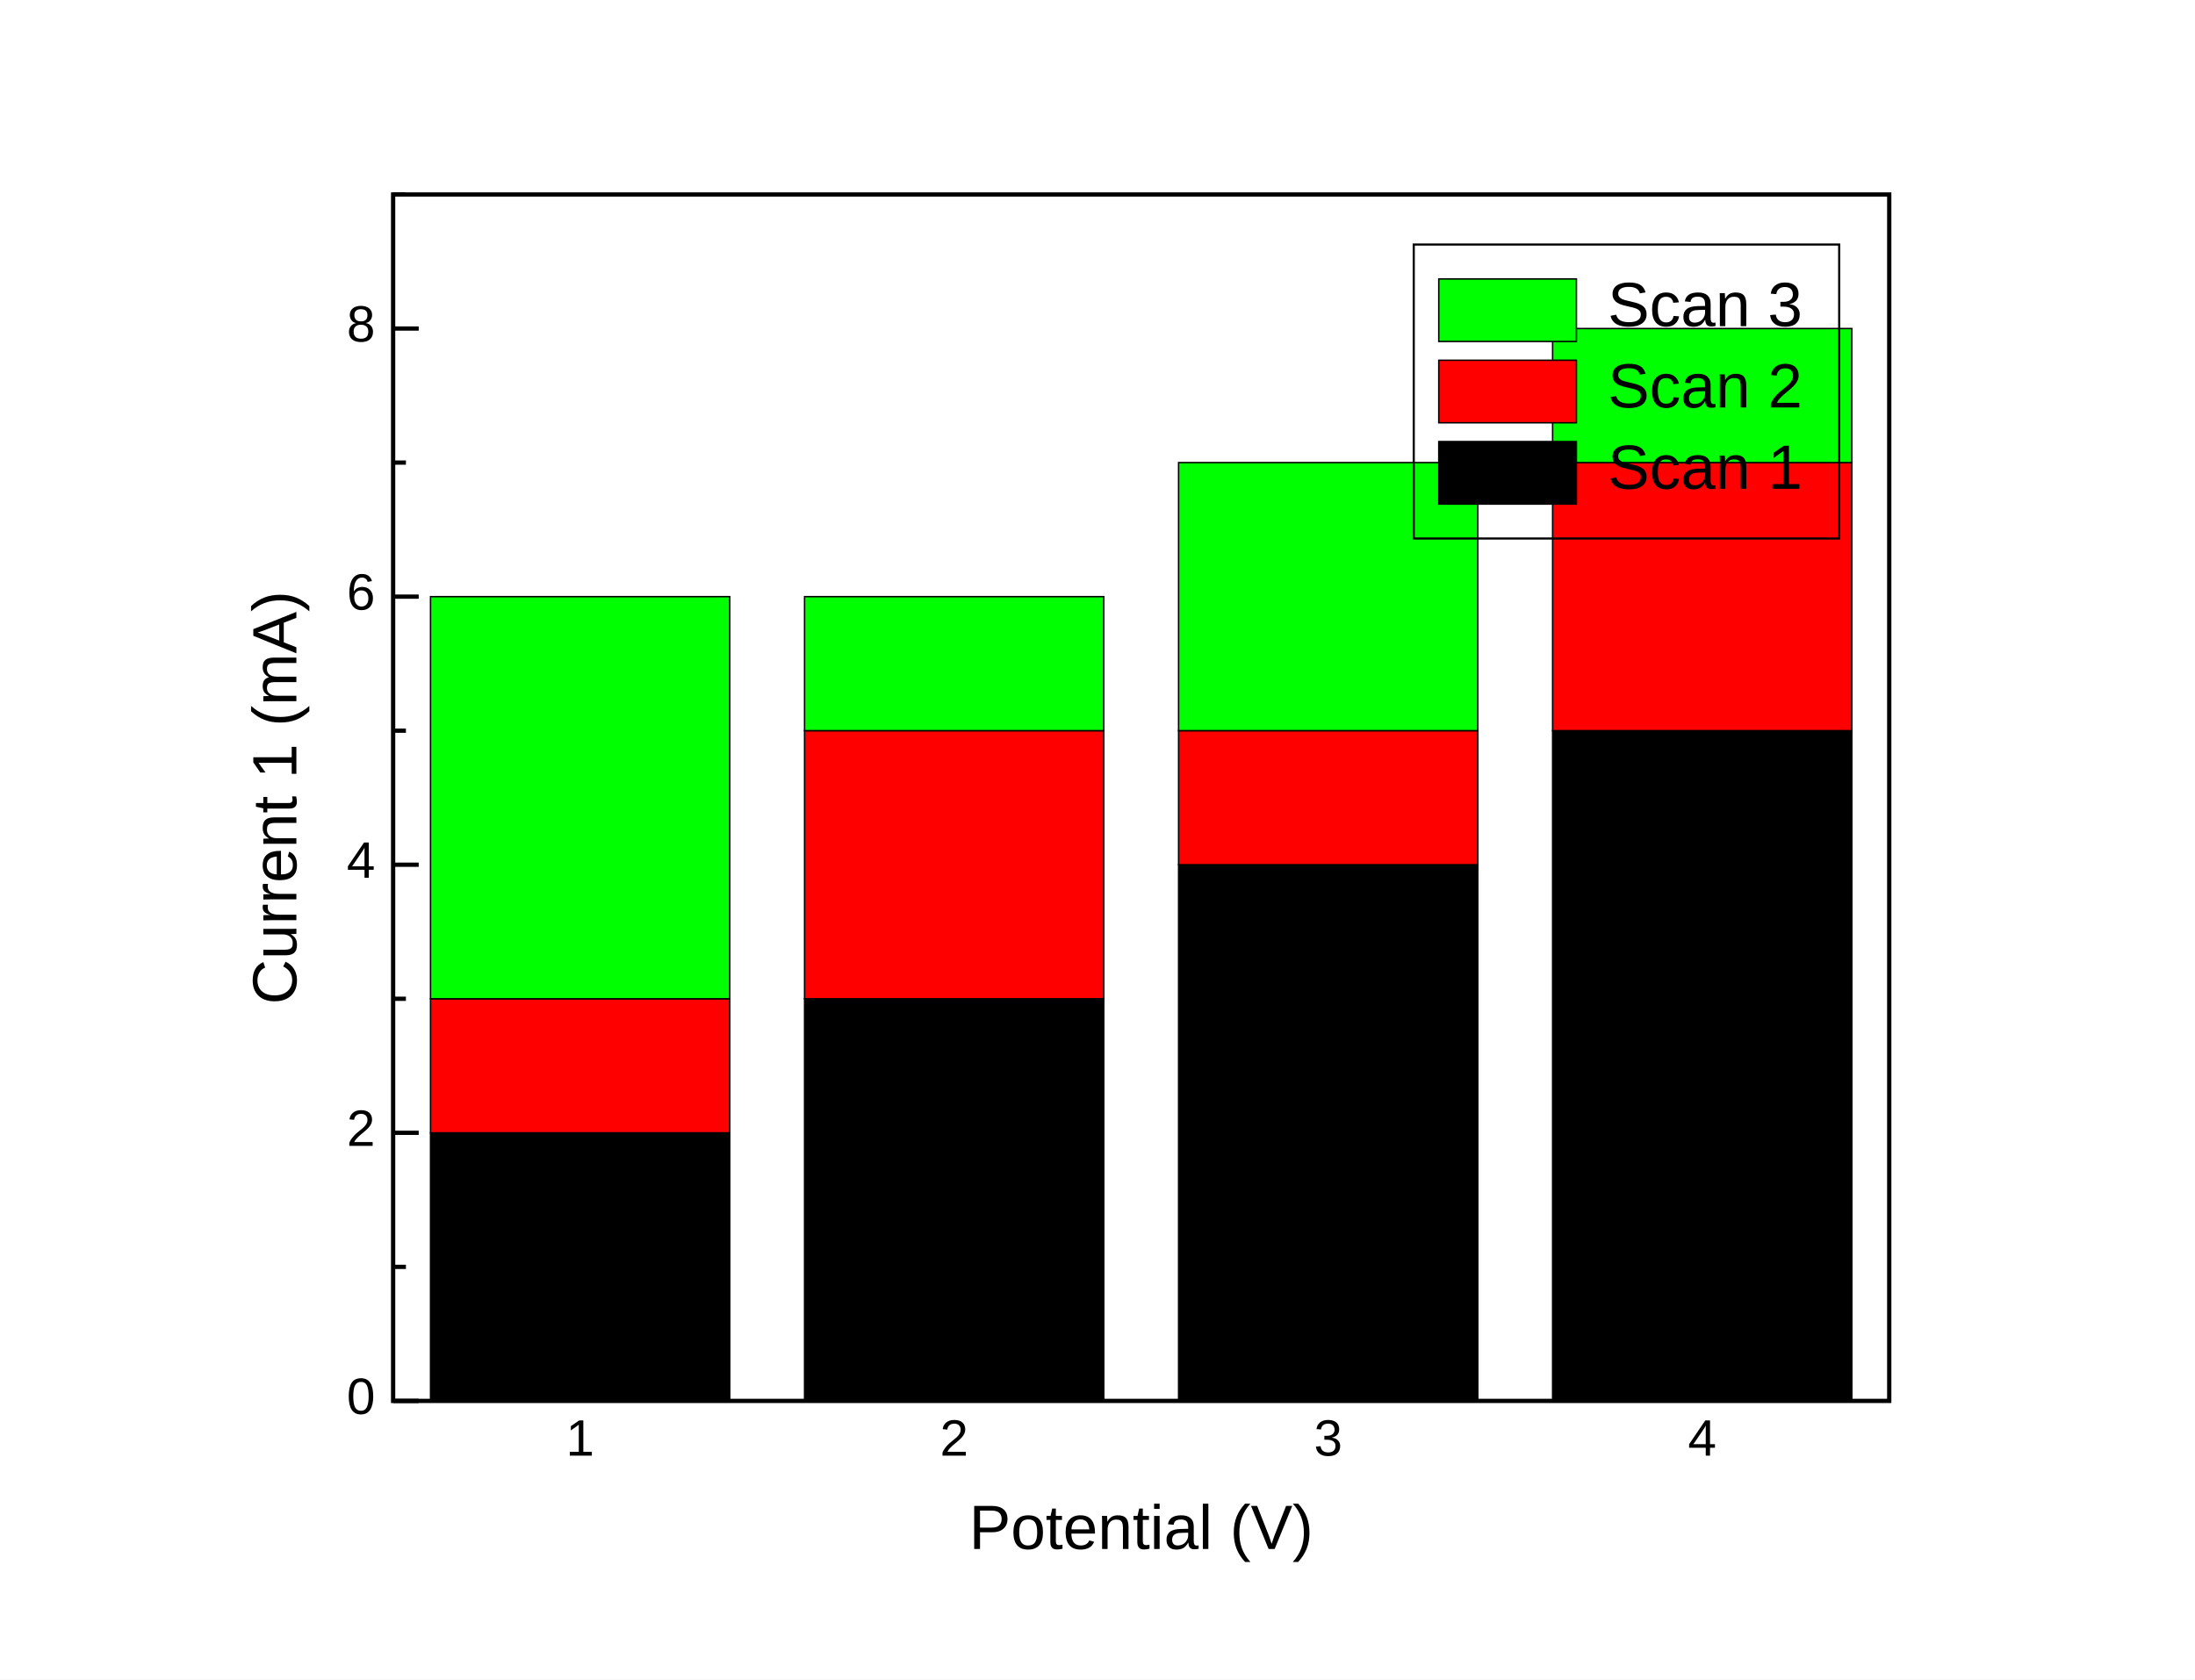
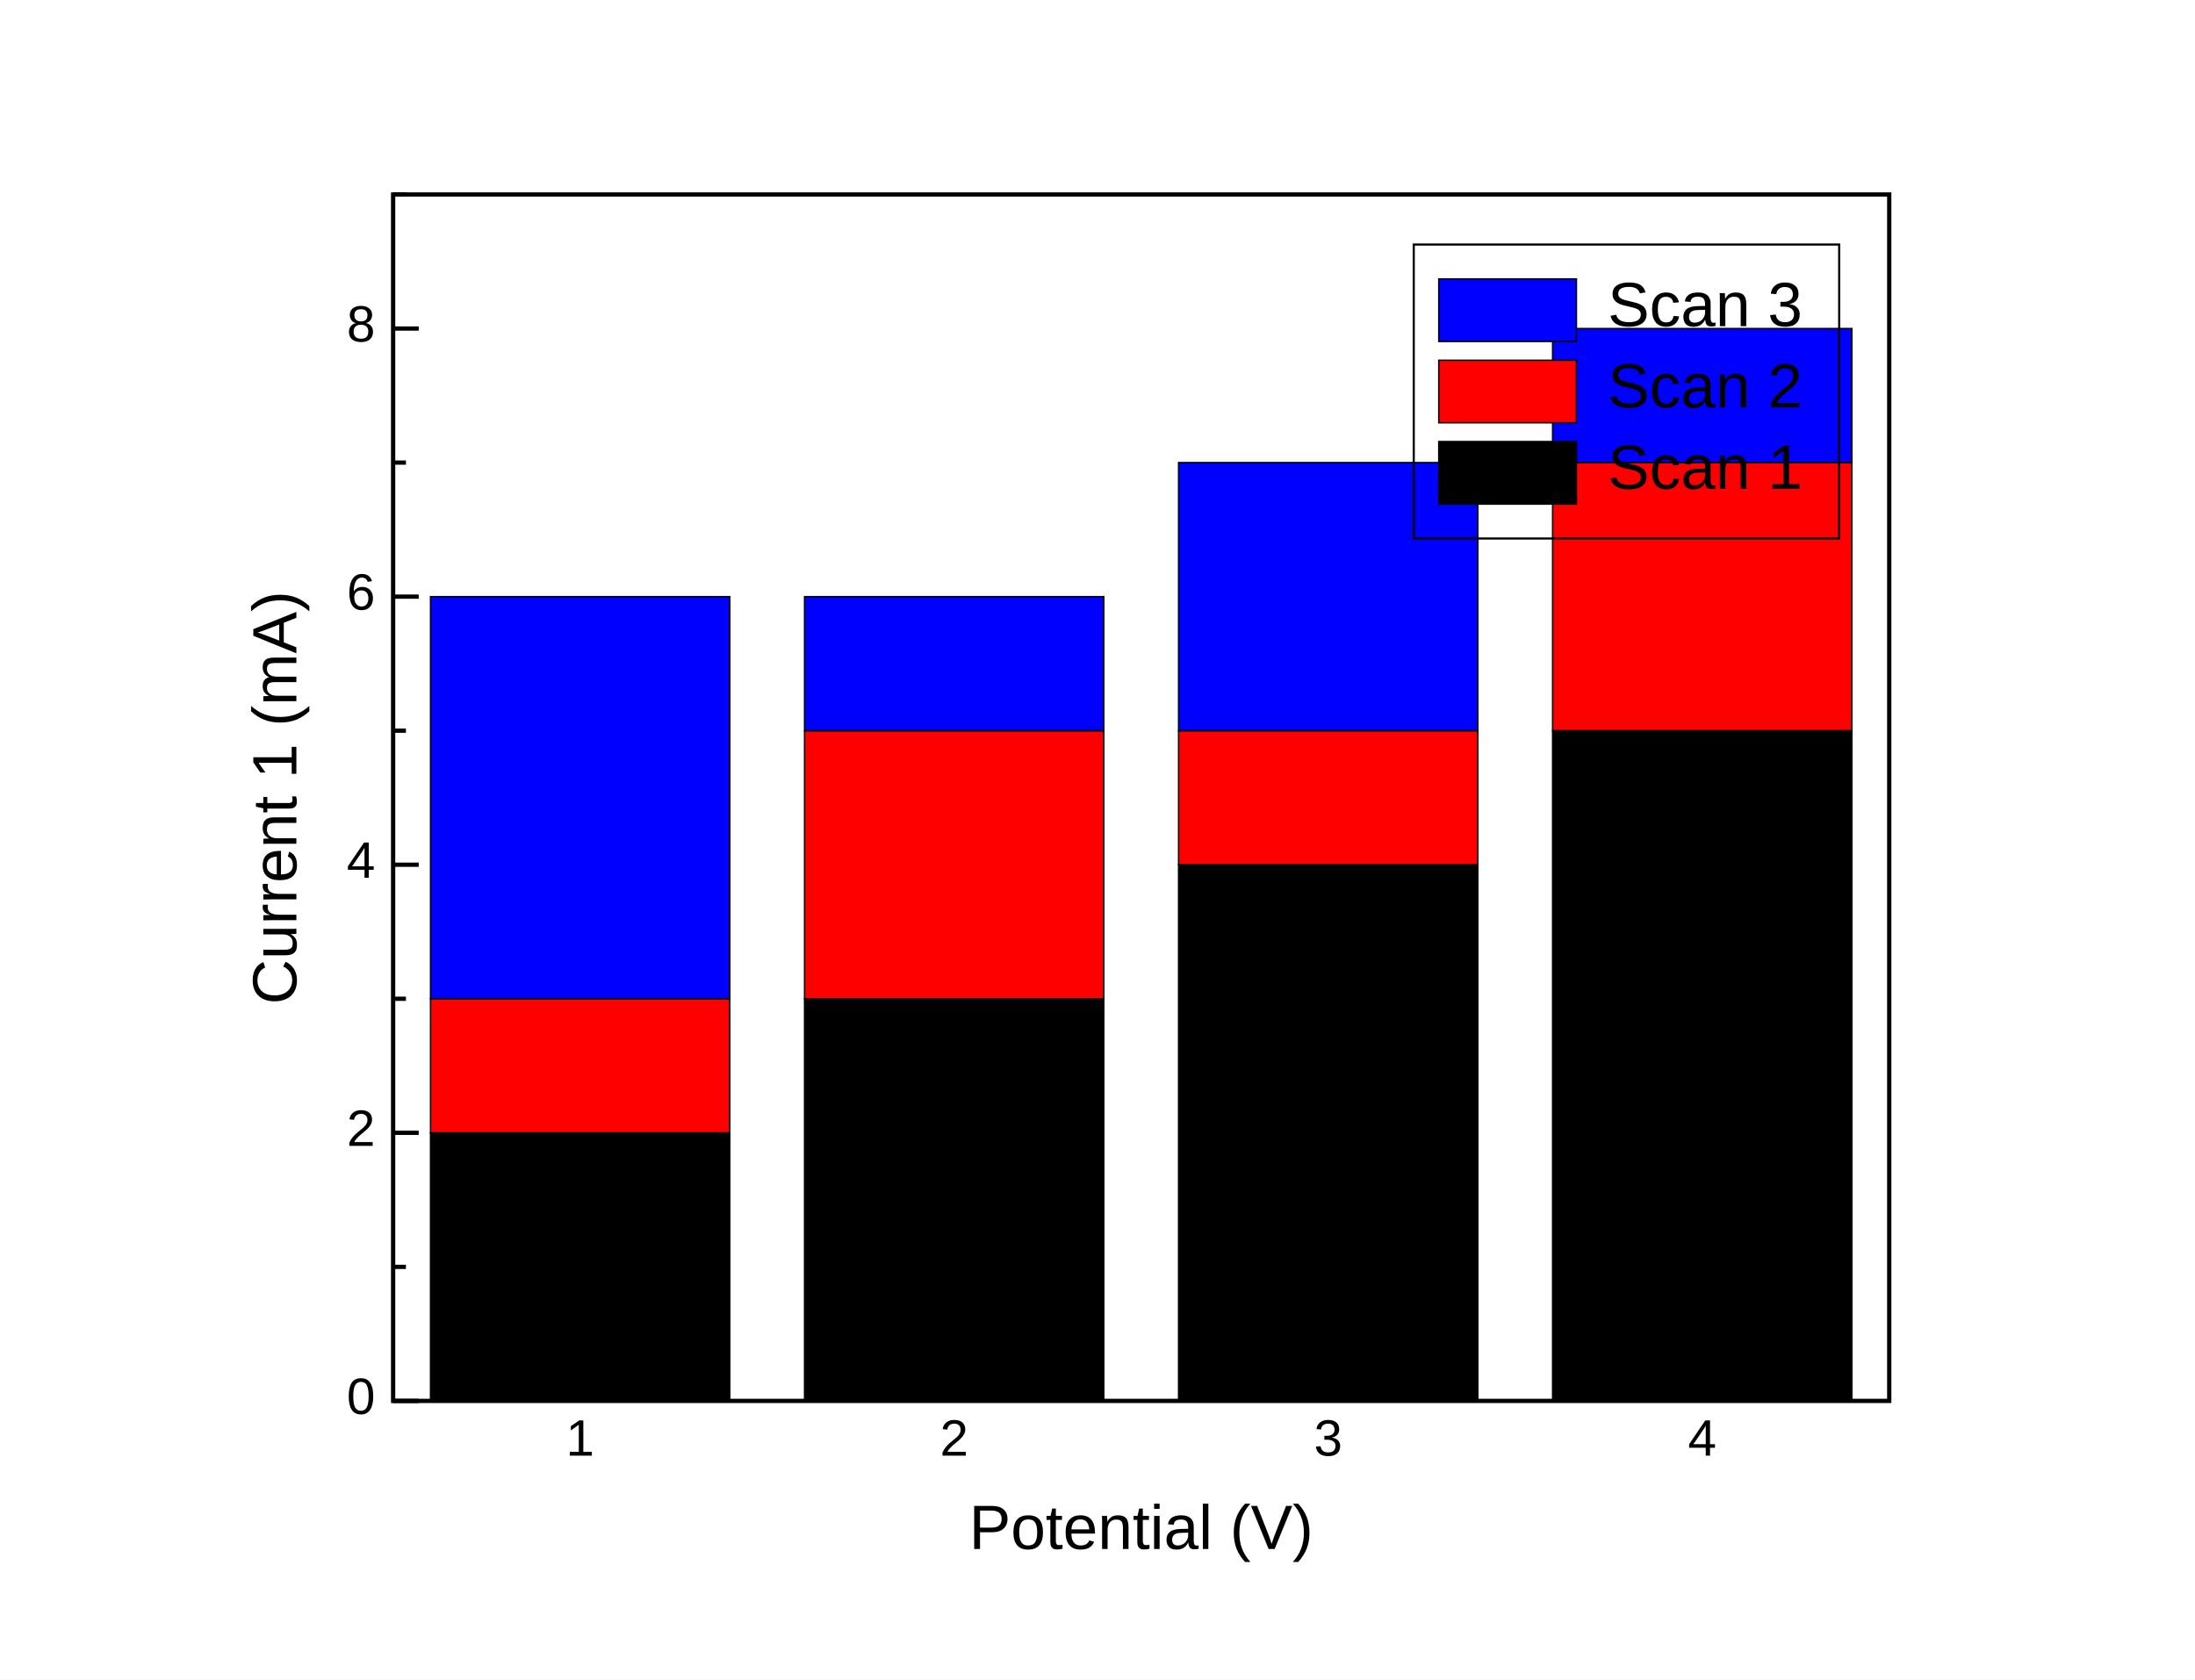
<svg xmlns="http://www.w3.org/2000/svg" width="771.84pt" height="590.76pt" viewBox="0 0 771.84 590.76">
  <rect x="0" y="0" width="771.84" height="590.76" fill="#FFFFFF" />
  <g id="layer0">
    <clipPath id="clip0">
      <rect x="138.237" y="68.41" width="526.086" height="424.343" />
    </clipPath>
    <g class="plots" clip-path="url(#clip0)">
      <rect x="151.389" y="398.454" width="105.217" height="94.298" fill="#000000" stroke="#000000" stroke-width="0.5" />
      <rect x="282.91" y="351.305" width="105.217" height="141.448" fill="#000000" stroke="#000000" stroke-width="0.5" />
      <rect x="414.432" y="304.156" width="105.217" height="188.597" fill="#000000" stroke="#000000" stroke-width="0.5" />
      <rect x="545.953" y="257.007" width="105.217" height="235.746" fill="#000000" stroke="#000000" stroke-width="0.5" />
      <rect x="151.389" y="351.305" width="105.217" height="47.149" fill="#FF0000" stroke="#000000" stroke-width="0.5" />
      <rect x="282.91" y="257.007" width="105.217" height="94.298" fill="#FF0000" stroke="#000000" stroke-width="0.5" />
      <rect x="414.432" y="257.007" width="105.217" height="47.149" fill="#FF0000" stroke="#000000" stroke-width="0.5" />
      <rect x="545.953" y="162.708" width="105.217" height="94.298" fill="#FF0000" stroke="#000000" stroke-width="0.5" />
-       <rect x="151.389" y="209.858" width="105.217" height="141.448" fill="#00FF00" stroke="#000000" stroke-width="0.5" />
-       <rect x="282.91" y="209.858" width="105.217" height="47.149" fill="#00FF00" stroke="#000000" stroke-width="0.5" />
-       <rect x="414.432" y="162.708" width="105.217" height="94.298" fill="#00FF00" stroke="#000000" stroke-width="0.5" />
-       <rect x="545.953" y="115.559" width="105.217" height="47.149" fill="#00FF00" stroke="#000000" stroke-width="0.5" />
+       <rect x="151.389" y="209.858" width="105.217" height="141.448" fill="#0000FF" stroke="#000000" stroke-width="0.5" />
+       <rect x="282.91" y="209.858" width="105.217" height="47.149" fill="#0000FF" stroke="#000000" stroke-width="0.5" />
+       <rect x="414.432" y="162.708" width="105.217" height="94.298" fill="#0000FF" stroke="#000000" stroke-width="0.5" />
+       <rect x="545.953" y="115.559" width="105.217" height="47.149" fill="#0000FF" stroke="#000000" stroke-width="0.5" />
    </g>
    <g class="overlay">
      <path d="M138.237 68.41L664.323 68.41L664.323 492.753L138.237 492.753Z" fill="none" stroke="#000000" stroke-width="1.5" />
      <path d="M138.237 492.753L147.237 492.753M138.237 398.454L147.237 398.454M138.237 304.156L147.237 304.156M138.237 209.858L147.237 209.858M138.237 115.559L147.237 115.559M138.237 445.604L142.737 445.604M138.237 351.305L142.737 351.305M138.237 257.007L142.737 257.007M138.237 162.708L142.737 162.708M138.237 68.41L142.737 68.41" fill="none" stroke="#000000" stroke-width="1.5" />
      <text x="203.997" y="512.013" font-family="'Arial', 'Liberation Sans', 'Helvetica', 'DejaVu Sans', sans-serif" font-size="18" fill="#000000" text-anchor="middle">1</text>
      <text x="335.519" y="512.013" font-family="'Arial', 'Liberation Sans', 'Helvetica', 'DejaVu Sans', sans-serif" font-size="18" fill="#000000" text-anchor="middle">2</text>
      <text x="467.04" y="512.013" font-family="'Arial', 'Liberation Sans', 'Helvetica', 'DejaVu Sans', sans-serif" font-size="18" fill="#000000" text-anchor="middle">3</text>
      <text x="598.562" y="512.013" font-family="'Arial', 'Liberation Sans', 'Helvetica', 'DejaVu Sans', sans-serif" font-size="18" fill="#000000" text-anchor="middle">4</text>
      <text x="131.937" y="497.343" font-family="'Arial', 'Liberation Sans', 'Helvetica', 'DejaVu Sans', sans-serif" font-size="18" fill="#000000" text-anchor="end">0</text>
      <text x="131.937" y="403.044" font-family="'Arial', 'Liberation Sans', 'Helvetica', 'DejaVu Sans', sans-serif" font-size="18" fill="#000000" text-anchor="end">2</text>
      <text x="131.937" y="308.746" font-family="'Arial', 'Liberation Sans', 'Helvetica', 'DejaVu Sans', sans-serif" font-size="18" fill="#000000" text-anchor="end">4</text>
      <text x="131.937" y="214.448" font-family="'Arial', 'Liberation Sans', 'Helvetica', 'DejaVu Sans', sans-serif" font-size="18" fill="#000000" text-anchor="end">6</text>
      <text x="131.937" y="120.149" font-family="'Arial', 'Liberation Sans', 'Helvetica', 'DejaVu Sans', sans-serif" font-size="18" fill="#000000" text-anchor="end">8</text>
      <text x="401.28" y="544.833" font-family="'Arial', 'Liberation Sans', 'Helvetica', 'DejaVu Sans', sans-serif" font-size="22" fill="#000000" text-anchor="middle">Potential (V)</text>
      <text x="104.217" y="280.581" font-family="'Arial', 'Liberation Sans', 'Helvetica', 'DejaVu Sans', sans-serif" font-size="22" fill="#000000" text-anchor="middle" transform="rotate(-90 104.217 280.581)">Current 1 (mA)</text>
      <rect x="497.123" y="86.01" width="149.6" height="103.4" fill="none" stroke="#000000" stroke-width="0.75" />
-       <rect x="505.923" y="98.11" width="48.4" height="22" fill="#00FF00" stroke="#000000" stroke-width="0.5" />
+       <rect x="505.923" y="98.11" width="48.4" height="22" fill="#0000FF" stroke="#000000" stroke-width="0.5" />
      <text x="565.323" y="114.72" font-family="'Arial', 'Liberation Sans', 'Helvetica', 'DejaVu Sans', sans-serif" font-size="22" fill="#000000">Scan 3</text>
      <rect x="505.923" y="126.71" width="48.4" height="22" fill="#FF0000" stroke="#000000" stroke-width="0.5" />
      <text x="565.323" y="143.32" font-family="'Arial', 'Liberation Sans', 'Helvetica', 'DejaVu Sans', sans-serif" font-size="22" fill="#000000">Scan 2</text>
      <rect x="505.923" y="155.31" width="48.4" height="22" fill="#000000" stroke="#000000" stroke-width="0.5" />
      <text x="565.323" y="171.92" font-family="'Arial', 'Liberation Sans', 'Helvetica', 'DejaVu Sans', sans-serif" font-size="22" fill="#000000">Scan 1</text>
    </g>
  </g>
</svg>
